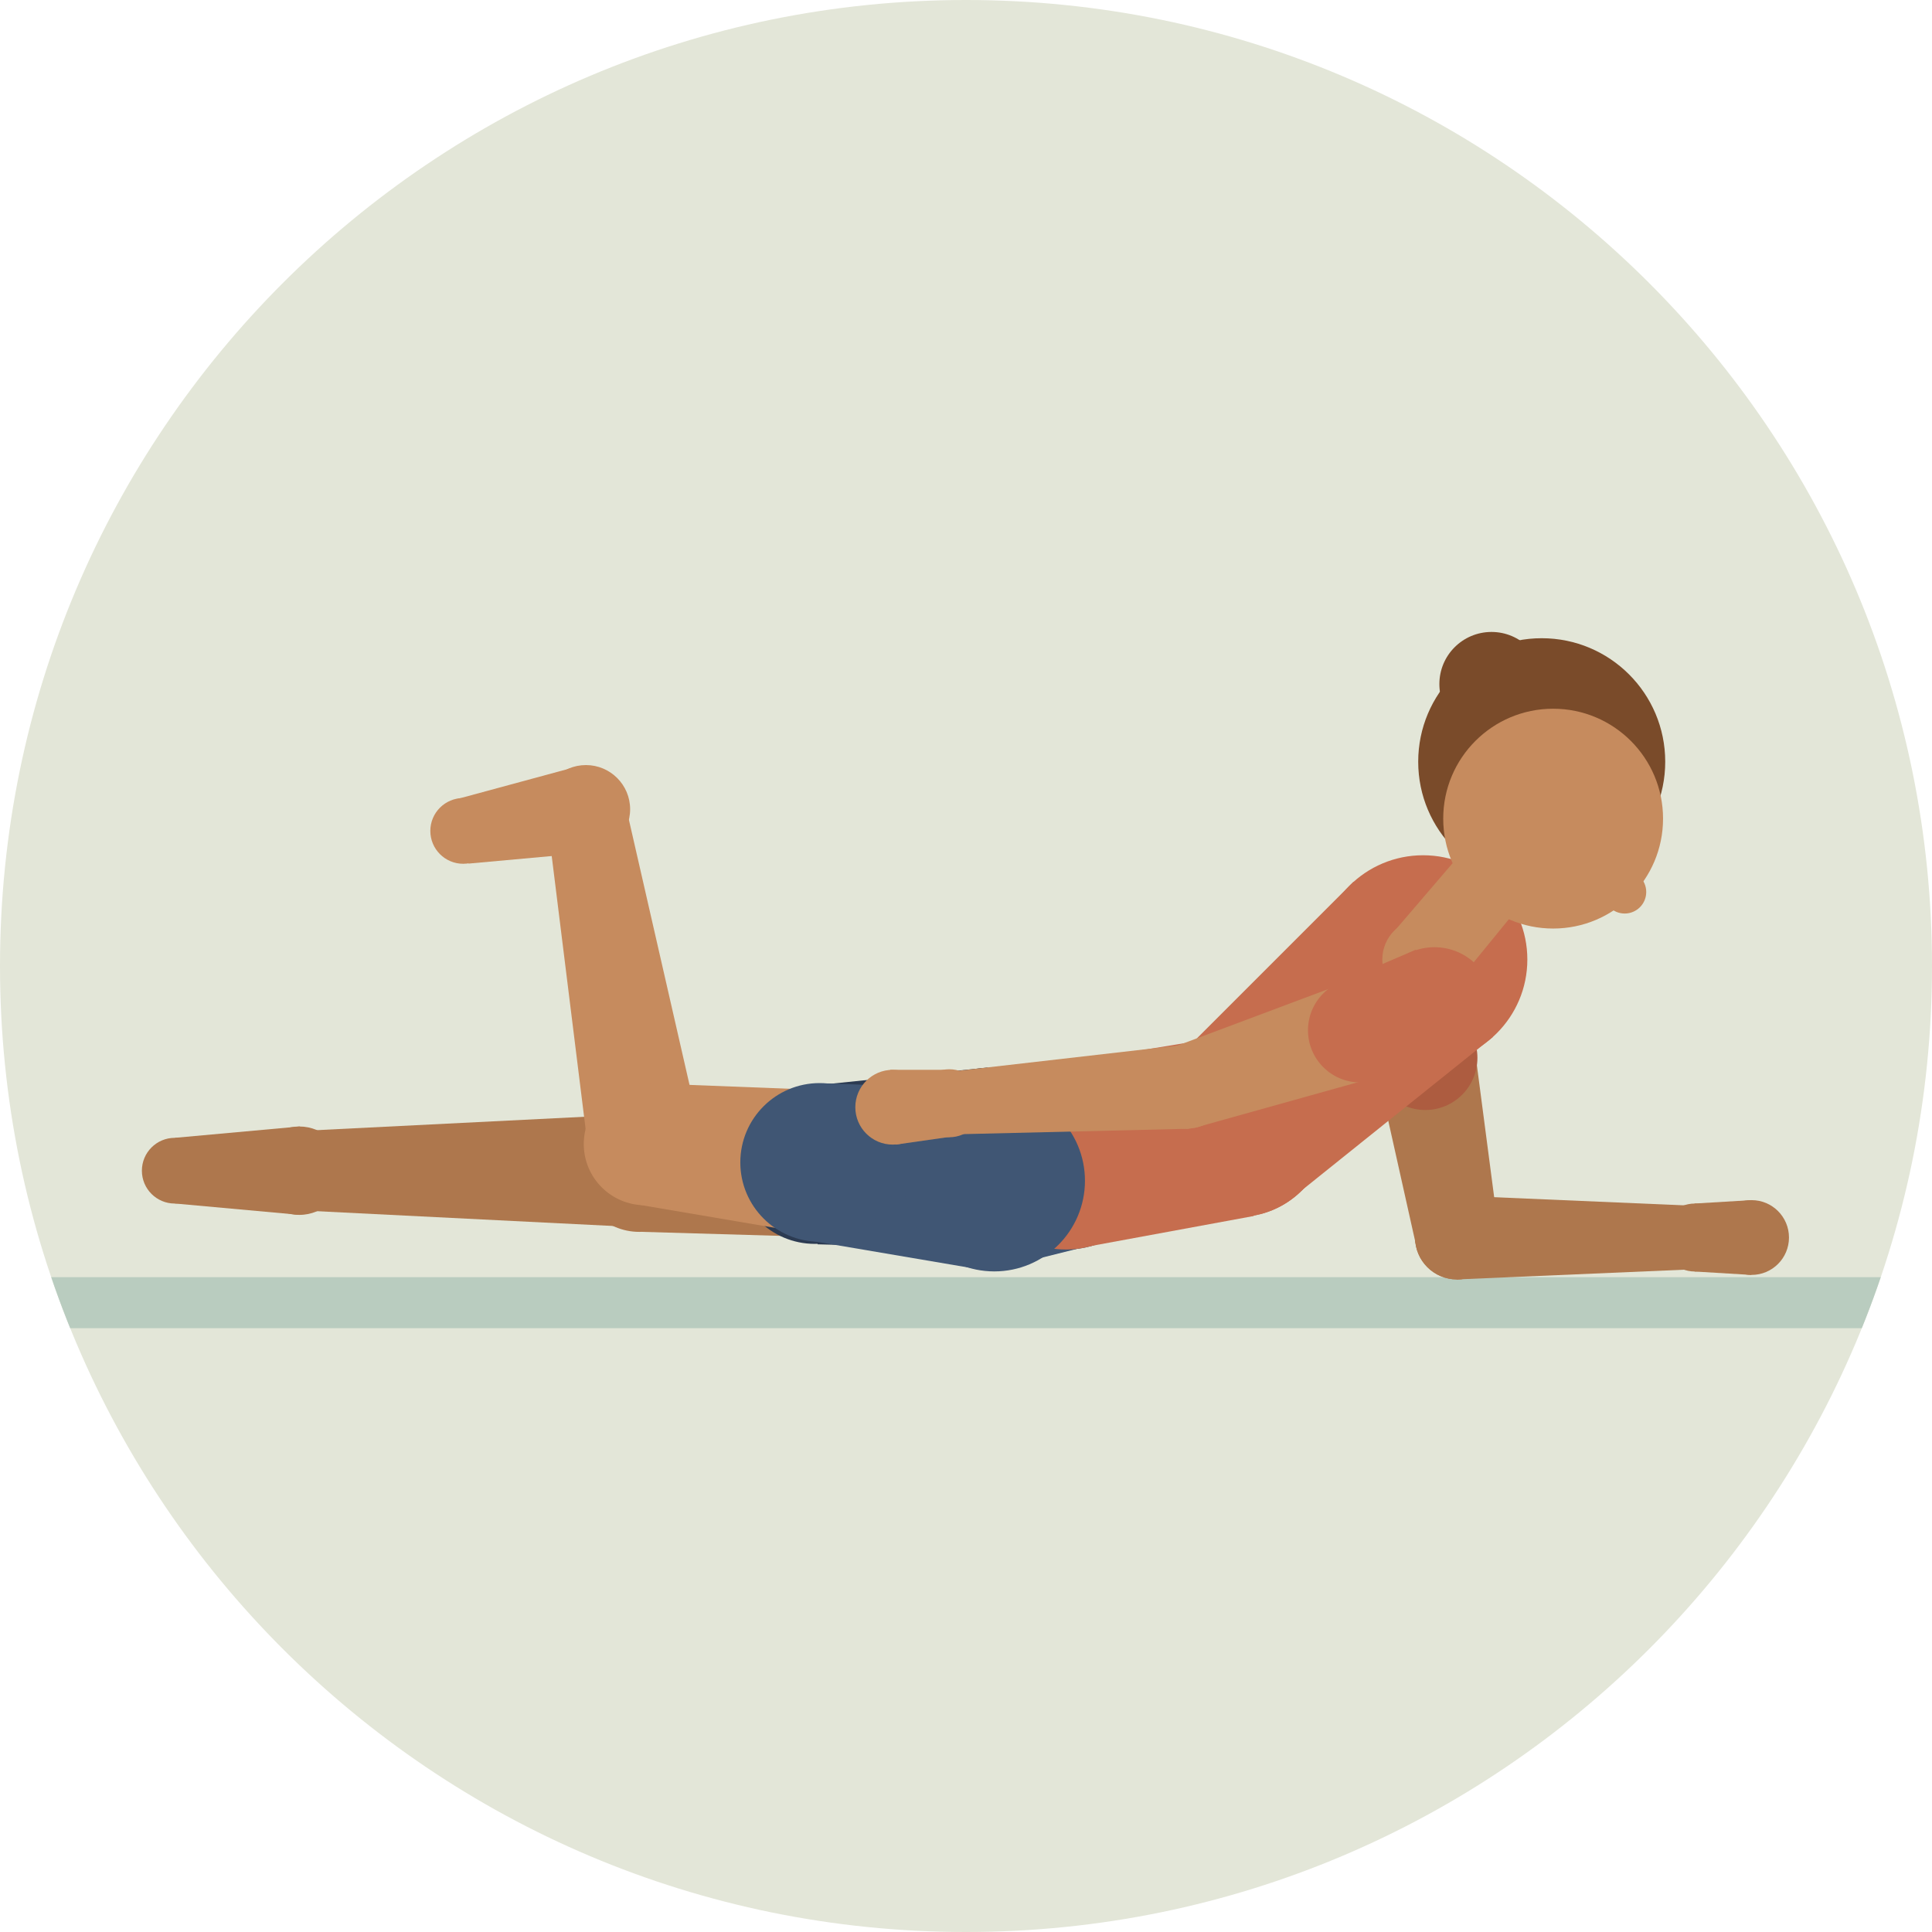
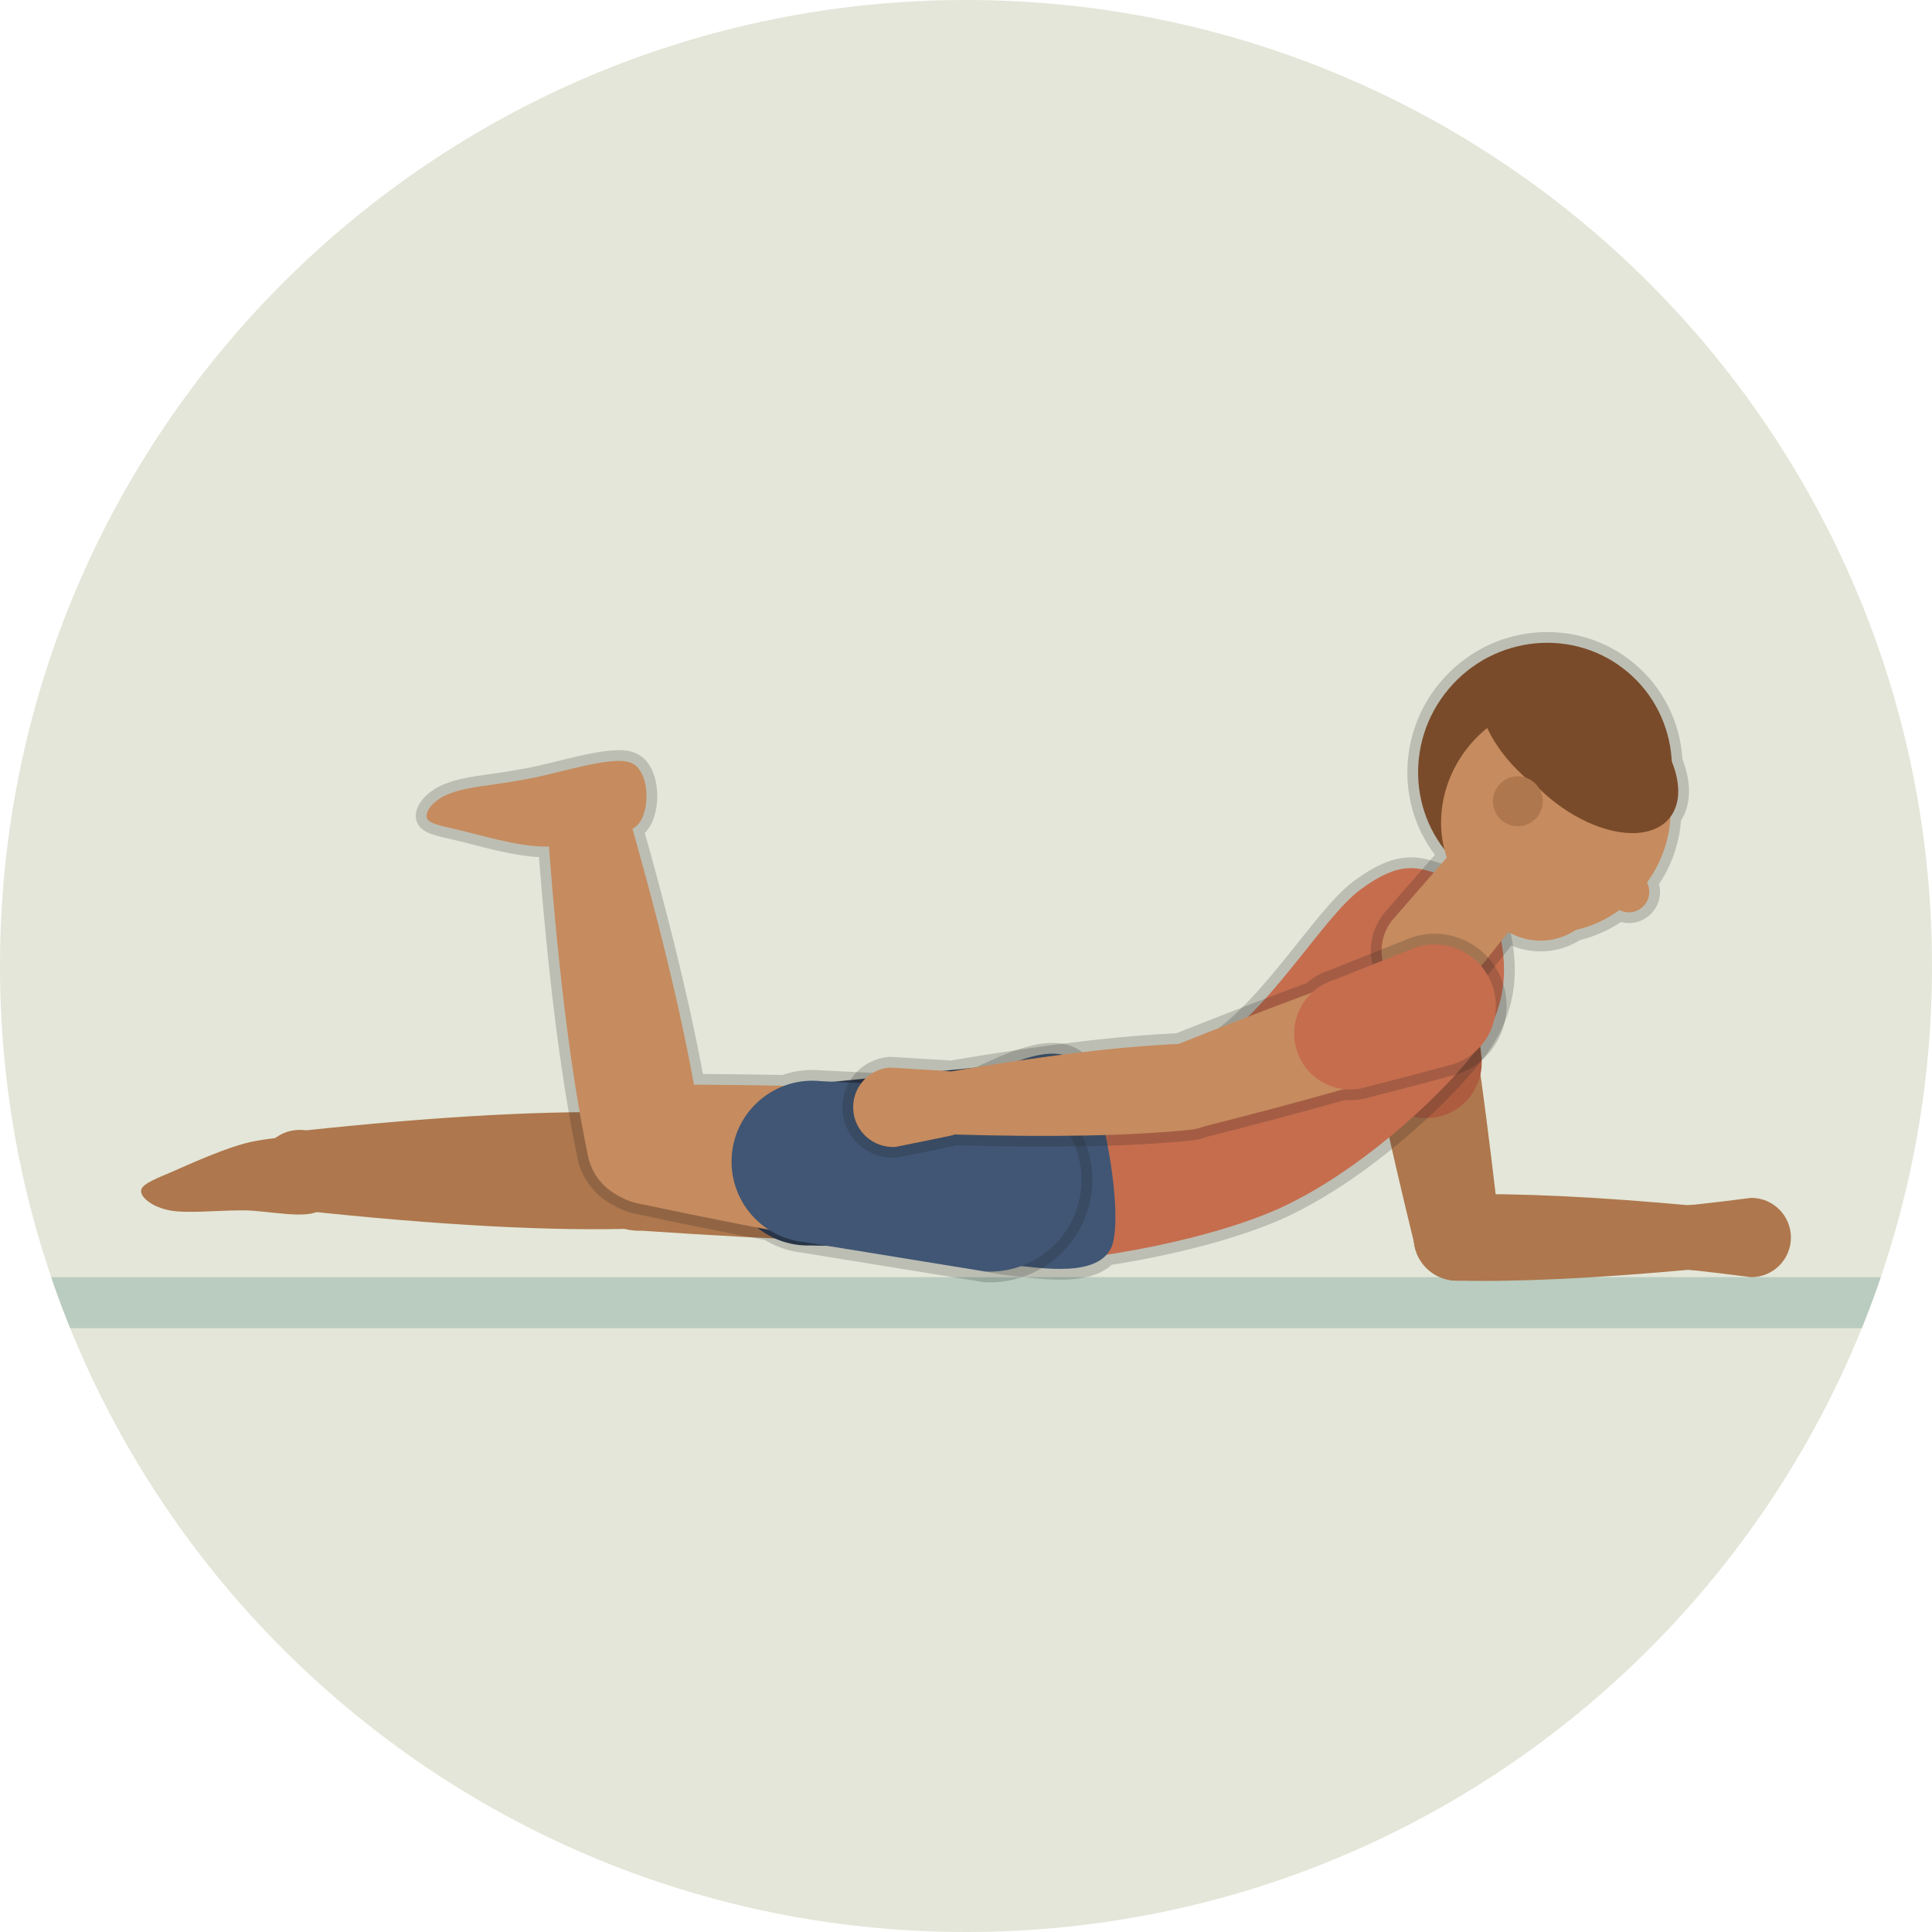
<svg xmlns="http://www.w3.org/2000/svg" viewBox="0 0 200 200" width="400" height="400" role="img" aria-label="Figure lying on the belly propped on one forearm, holding one raised ankle behind.">
  <circle cx="100" cy="100" r="100" fill="#E3E6D8" />
  <clipPath id="c1web4u1">
    <circle cx="100" cy="100" r="100" />
  </clipPath>
  <g clip-path="url(#c1web4u1)">
    <g transform="translate(100.0 132.8) scale(1.173)">
      <rect x="-83.33" y="-0.5" width="166.66" height="4.5" rx="2.2" fill="#B9CCBF" />
      <g>
-         <g fill="#AE774D">
-           <path d="M34.7 -25.8 L39.7 -3.4 L47.0 -4.6 L44.0 -27.5Z" />
-           <circle cx="39.336" cy="-26.651" r="4.7" />
-           <circle cx="43.33" cy="-4" r="3.7" />
-         </g>
-         <g fill="#AD5C40">
-           <path d="M34.2 -25.7 L36.0 -19.1 L45.1 -20.7 L44.5 -27.6Z" />
-           <circle cx="39.336" cy="-26.651" r="5.2" />
-           <circle cx="40.534" cy="-19.855" r="4.6" />
-         </g>
-         <g fill="#AE774D">
-           <path d="M43.3 -0.3 L64.3 -1.2 L64.3 -6.8 L43.3 -7.7Z" />
-           <circle cx="43.33" cy="-4" r="3.7" />
-           <circle cx="64.33" cy="-4" r="2.8" />
-         </g>
-         <g fill="#AE774D">
-           <path d="M64.3 -1.0 L69.3 -0.7 L69.3 -7.3 L64.3 -7.0Z" />
-           <circle cx="64.33" cy="-4" r="3" />
-           <circle cx="69.33" cy="-4" r="3.3" />
-         </g>
+         <path d="M34.7 -25.8Q36.2 -17.2 39.6 -3.3A3.8 3.8 0 0 0 47.1 -4.7Q45.5 -18.9 44.0 -27.5A4.7 4.7 0 0 0 34.7 -25.8Z" fill="#AE774D" />
+         <path d="M34.0 -25.7Q34.7 -22.8 35.9 -18.1A4.9 4.9 0 0 0 45.5 -19.8Q45.0 -24.6 44.7 -27.6A5.4 5.4 0 0 0 34.0 -25.7Z" fill="#AD5C40" />
+         <path d="M43.3 -0.2Q51.3 0.0 64.3 -1.2A2.8 2.8 0 0 0 64.3 -6.8Q51.3 -8.0 43.3 -7.8A3.8 3.8 0 0 0 43.3 -0.2Z" fill="#AE774D" />
+         <path d="M64.3 -1.1Q66.2 -0.9 69.3 -0.5A3.5 3.5 0 0 0 69.3 -7.5Q66.2 -7.1 64.3 -6.9A2.9 2.9 0 0 0 64.3 -1.1Z" fill="#AE774D" />
      </g>
      <g>
-         <g fill="#AE774D">
-           <path d="M-28.8 -14.9 L-58.8 -13.4 L-58.8 -6.4 L-28.8 -4.9Z" />
-           <circle cx="-28.83" cy="-9.898" r="5" />
-           <circle cx="-58.83" cy="-9.898" r="3.5" />
-         </g>
-         <g fill="#AE774D">
-           <path d="M1.9 -18.4 L-29.0 -15.3 L-28.6 -4.5 L2.4 -3.6Z" />
-           <circle cx="2.151" cy="-10.98" r="7.4" />
-           <circle cx="-28.83" cy="-9.898" r="5.4" />
-         </g>
-         <g fill="#2C3B52">
-           <path d="M1.9 -19.0 L-13.6 -17.4 L-13.1 -3.4 L2.4 -3.0Z" />
-           <circle cx="2.151" cy="-10.98" r="8" />
-           <circle cx="-13.339" cy="-10.439" r="7" />
-         </g>
-         <g fill="#AE774D">
-           <path d="M-58.8 -13.8 L-69.8 -12.8 L-69.8 -7.0 L-58.8 -6.0Z" />
-           <circle cx="-58.83" cy="-9.898" r="3.9" />
-           <circle cx="-69.83" cy="-9.898" r="2.9" />
-         </g>
+         <path d="M-28.8 -15.0Q-40.2 -15.4 -58.8 -13.4A3.5 3.5 0 0 0 -58.8 -6.4Q-40.2 -4.4 -28.8 -4.8A5.1 5.1 0 0 0 -28.8 -15.0Z" fill="#AE774D" />
+         <path d="M1.9 -18.5Q-9.9 -17.8 -29.0 -15.2A5.3 5.3 0 0 0 -28.6 -4.6Q-9.4 -3.3 2.4 -3.5A7.5 7.5 0 0 0 1.9 -18.5Z" fill="#AE774D" />
+         <path d="M1.9 -19.1Q-4.2 -18.5 -14.2 -17.5A7.1 7.1 0 0 0 -13.7 -3.3Q-3.7 -3.1 2.4 -2.9A8.1 8.1 0 0 0 1.9 -19.1Z" fill="#2C3B52" />
+         <path d="M-58.8 -6.3A3.6 3.6 0.0 1 0 -58.8 -13.5A3.6 3.6 0.0 1 0 -58.8 -6.3Z" fill="#AE774D" />
+         <path d="M-57.3 -12.1C-56.3 -11.1 -55.8 -7.4 -56.9 -6.5C-58.0 -5.5 -61.6 -6.4 -63.8 -6.4C-66.1 -6.4 -68.8 -6.1 -70.3 -6.4C-71.8 -6.7 -72.8 -7.5 -72.8 -8.1C-72.8 -8.6 -72.0 -9.0 -70.3 -9.7C-68.7 -10.4 -65.0 -12.1 -62.8 -12.5C-60.7 -12.9 -58.3 -13.1 -57.3 -12.1Z" fill="#AE774D" />
      </g>
      <g>
-         <g fill="#405674">
-           <path d="M3.8 -1.5 L10.2 -3.1 L7.4 -19.2 L0.8 -18.5Z" />
-           <circle cx="2.325" cy="-9.995" r="8.6" />
-           <circle cx="8.825" cy="-11.141" r="8.2" />
-         </g>
-         <g fill="#C66D4E">
-           <path d="M10.2 -3.1 L25.4 -5.9 L22.6 -21.7 L7.4 -19.2Z" />
-           <circle cx="8.825" cy="-11.141" r="8.2" />
-           <circle cx="23.991" cy="-13.815" r="8" />
-         </g>
-         <g fill="#C66D4E">
-           <path d="M29.3 -7.9 L46.5 -21.7 L34.2 -35.4 L18.6 -19.8Z" />
-           <circle cx="23.991" cy="-13.815" r="8" />
-           <circle cx="40.34" cy="-28.536" r="9.2" />
-         </g>
+         <path d="M1.0 -17.8C5.1 -19.7 15.2 -17.6 20.8 -20.4C26.4 -23.2 31.3 -32.1 34.8 -34.7C38.3 -37.3 39.9 -36.7 41.9 -36.0C44.0 -35.3 46.8 -33.1 47.2 -30.4C47.7 -27.8 47.9 -24.0 44.6 -20.0C41.4 -16.0 34.4 -9.6 27.5 -6.5C20.7 -3.5 9.0 -1.5 3.7 -1.9C-1.5 -2.3 -3.6 -6.2 -4.1 -8.9C-4.5 -11.5 -3.2 -15.9 1.0 -17.8ZM0.9 -18.0C3.6 -19.2 8.1 -21.6 10.1 -19.2C12.1 -16.7 13.9 -6.3 12.9 -3.3C11.8 -0.4 6.7 -1.3 3.8 -1.6C0.9 -1.9 -3.1 -3.4 -4.7 -5.2C-6.4 -6.9 -6.9 -10.0 -6.0 -12.1C-5.0 -14.2 -1.8 -16.8 0.9 -18.0Z" fill="#1E1F1D" stroke="#1E1F1D" stroke-width="1.9" stroke-linejoin="round" opacity="0.2" />
+         <path d="M1.0 -17.8C5.1 -19.7 15.2 -17.6 20.8 -20.4C26.4 -23.2 31.3 -32.1 34.8 -34.7C38.3 -37.3 39.9 -36.7 41.9 -36.0C44.0 -35.3 46.8 -33.1 47.2 -30.4C47.7 -27.8 47.9 -24.0 44.6 -20.0C41.4 -16.0 34.4 -9.6 27.5 -6.5C20.7 -3.5 9.0 -1.5 3.7 -1.9C-1.5 -2.3 -3.6 -6.2 -4.1 -8.9C-4.5 -11.5 -3.2 -15.9 1.0 -17.8Z" fill="#C66D4E" />
+         <path d="M0.9 -18.0C3.6 -19.2 8.1 -21.6 10.1 -19.2C12.1 -16.7 13.9 -6.3 12.9 -3.3C11.8 -0.4 6.7 -1.3 3.8 -1.6C0.9 -1.9 -3.1 -3.4 -4.7 -5.2C-6.4 -6.9 -6.9 -10.0 -6.0 -12.1C-5.0 -14.2 -1.8 -16.8 0.9 -18.0Z" fill="#405674" />
      </g>
      <g>
-         <g fill="#C68B5E">
-           <path d="M43.1 -26.2 L54.2 -39.8 L49.0 -44.1 L37.6 -30.8Z" />
-           <circle cx="40.34" cy="-28.536" r="3.6" />
-           <circle cx="51.589" cy="-41.942" r="3.4" />
-         </g>
-         <circle cx="46.376" cy="-52.843" r="4.6" fill="#7A4B2A" />
-         <circle cx="50.808" cy="-45.99" r="10.9" fill="#7A4B2A" />
-         <circle cx="51.816" cy="-40.968" r="9.7" fill="#C68B5E" />
-         <circle cx="58.132" cy="-34.493" r="1.9" fill="#C68B5E" />
+         <path d="M44.3 -26.5Q48.2 -31.4 54.7 -39.4A4.0 4.0 0 0 0 48.5 -44.5Q41.8 -36.8 37.7 -32.1A4.3 4.3 0 0 0 44.3 -26.5ZM44.0 -52.7Q43.7 -48.5 43.1 -41.5A1.9 1.9 0 0 0 46.8 -40.6Q49.5 -47.0 51.2 -50.9A3.7 3.7 0 0 0 44.0 -52.7ZM43.8 -36.6A11.1 11.3 40.0 1 0 58.4 -53.9A11.1 11.3 40.0 1 0 43.8 -36.6ZM45.5 -33.3A9.4 10.2 40.0 1 0 58.6 -48.9A9.4 10.2 40.0 1 0 45.5 -33.3ZM50.7 -30.2A5.6 5.6 0.0 1 0 50.7 -41.4A5.6 5.6 0.0 1 0 50.7 -30.2ZM58.5 -32.7A1.8 1.8 0.0 1 0 58.5 -36.3A1.8 1.8 0.0 1 0 58.5 -32.7ZM50.6 -43.6A9.3 5.4 40.0 1 0 57.5 -51.8A9.3 5.4 40.0 1 0 50.6 -43.6ZM48.7 -40.3A2.2 2.2 0.0 1 0 48.7 -44.7A2.2 2.2 0.0 1 0 48.7 -40.3Z" fill="#1E1F1D" stroke="#1E1F1D" stroke-width="1.9" stroke-linejoin="round" opacity="0.2" />
+         <path d="M44.3 -26.5Q48.2 -31.4 54.7 -39.4A4.0 4.0 0 0 0 48.5 -44.5Q41.8 -36.8 37.7 -32.1A4.3 4.3 0 0 0 44.3 -26.5Z" fill="#C68B5E" />
+         <path d="M44.0 -52.7Q43.7 -48.5 43.1 -41.5A1.9 1.9 0 0 0 46.8 -40.6Q49.5 -47.0 51.2 -50.9A3.7 3.7 0 0 0 44.0 -52.7Z" fill="#7A4B2A" />
+         <path d="M43.8 -36.6A11.1 11.3 40.0 1 0 58.4 -53.9A11.1 11.3 40.0 1 0 43.8 -36.6Z" fill="#7A4B2A" />
+         <path d="M45.5 -33.3A9.4 10.2 40.0 1 0 58.6 -48.9A9.4 10.2 40.0 1 0 45.5 -33.3Z" fill="#C68B5E" />
+         <path d="M50.7 -30.2A5.6 5.6 0.0 1 0 50.7 -41.4A5.6 5.6 0.0 1 0 50.7 -30.2Z" fill="#C68B5E" />
+         <path d="M58.5 -32.7A1.8 1.8 0.0 1 0 58.5 -36.3A1.8 1.8 0.0 1 0 58.5 -32.7Z" fill="#C68B5E" />
+         <path d="M50.6 -43.6A9.3 5.4 40.0 1 0 57.5 -51.8A9.3 5.4 40.0 1 0 50.6 -43.6Z" fill="#7A4B2A" />
+         <path d="M48.7 -40.3A2.2 2.2 0.0 1 0 48.7 -44.7A2.2 2.2 0.0 1 0 48.7 -40.3Z" fill="#AE774D" />
      </g>
      <g>
-         <g fill="#C68B5E">
-           <path d="M-23.4 -13.1 L-30.1 -42.4 L-37.0 -41.2 L-33.3 -11.4Z" />
-           <circle cx="-28.332" cy="-12.25" r="5" />
-           <circle cx="-33.541" cy="-41.795" r="3.5" />
-         </g>
-         <g fill="#C68B5E">
-           <path d="M3.3 -16.4 L-27.8 -17.6 L-28.9 -6.9 L1.7 -1.7Z" />
-           <circle cx="2.498" cy="-9.01" r="7.4" />
-           <circle cx="-28.332" cy="-12.25" r="5.4" />
-         </g>
-         <g fill="#405674">
-           <path d="M3.3 -17.0 L-12.2 -17.6 L-13.6 -3.7 L1.7 -1.1Z" />
-           <circle cx="2.498" cy="-9.01" r="8" />
-           <circle cx="-12.917" cy="-10.63" r="7" />
-         </g>
-         <g fill="#C68B5E">
-           <path d="M-34.2 -45.6 L-44.9 -42.7 L-43.9 -37.0 L-32.9 -38.0Z" />
-           <circle cx="-33.541" cy="-41.795" r="3.9" />
-           <circle cx="-44.374" cy="-39.884" r="2.9" />
-         </g>
+         <path d="M-23.3 -13.1Q-24.9 -24.4 -30.1 -42.4A3.5 3.5 0 0 0 -37.0 -41.2Q-35.7 -22.5 -33.4 -11.4A5.1 5.1 0 0 0 -23.3 -13.1ZM3.3 -16.5Q-8.5 -17.5 -27.8 -17.5A5.3 5.3 0 0 0 -28.9 -7.0Q-10.0 -3.0 1.7 -1.6A7.5 7.5 0 0 0 3.3 -16.5ZM3.3 -17.1Q-2.8 -17.3 -12.8 -17.8A7.1 7.1 0 0 0 -14.3 -3.6Q-4.4 -2.0 1.7 -1.0A8.1 8.1 0 0 0 3.3 -17.1ZM-33.5 -38.2A3.6 3.6 0.0 1 0 -33.5 -45.4A3.6 3.6 0.0 1 0 -33.5 -38.2ZM-29.0 -40.4C-27.8 -41.6 -27.9 -45.3 -29.6 -45.9C-31.3 -46.6 -36.4 -44.8 -39.1 -44.4C-41.7 -43.9 -44.0 -43.8 -45.5 -43.2C-46.9 -42.7 -47.7 -41.7 -47.6 -41.1C-47.5 -40.6 -46.7 -40.4 -44.9 -40.0C-43.1 -39.6 -39.7 -38.5 -37.0 -38.5C-34.4 -38.6 -30.3 -39.1 -29.0 -40.4Z" fill="#1E1F1D" stroke="#1E1F1D" stroke-width="1.9" stroke-linejoin="round" opacity="0.2" />
+         <path d="M-23.3 -13.1Q-24.9 -24.4 -30.1 -42.4A3.5 3.5 0 0 0 -37.0 -41.2Q-35.7 -22.5 -33.4 -11.4A5.1 5.1 0 0 0 -23.3 -13.1Z" fill="#C68B5E" />
+         <path d="M3.3 -16.5Q-8.5 -17.5 -27.8 -17.5A5.3 5.3 0 0 0 -28.9 -7.0Q-10.0 -3.0 1.7 -1.6A7.5 7.5 0 0 0 3.3 -16.5Z" fill="#C68B5E" />
+         <path d="M3.3 -17.1Q-2.8 -17.3 -12.8 -17.8A7.1 7.1 0 0 0 -14.3 -3.6Q-4.4 -2.0 1.7 -1.0A8.1 8.1 0 0 0 3.3 -17.1Z" fill="#405674" />
+         <path d="M-33.5 -38.2A3.6 3.6 0.0 1 0 -33.5 -45.4A3.6 3.6 0.0 1 0 -33.5 -38.2Z" fill="#C68B5E" />
+         <path d="M-29.0 -40.4C-27.8 -41.6 -27.9 -45.3 -29.6 -45.9C-31.3 -46.6 -36.4 -44.8 -39.1 -44.4C-41.7 -43.9 -44.0 -43.8 -45.5 -43.2C-46.9 -42.7 -47.7 -41.7 -47.6 -41.1C-47.5 -40.6 -46.7 -40.4 -44.9 -40.0C-43.1 -39.6 -39.7 -38.5 -37.0 -38.5C-34.4 -38.6 -30.3 -39.1 -29.0 -40.4Z" fill="#C68B5E" />
      </g>
      <g>
-         <g fill="#C68B5E">
-           <path d="M39.9 -28.9 L18.3 -20.8 L20.6 -13.8 L42.8 -20.0Z" />
-           <circle cx="41.343" cy="-24.421" r="4.7" />
-           <circle cx="19.469" cy="-17.314" r="3.7" />
-         </g>
-         <g fill="#C66D4E">
-           <path d="M39.7 -29.4 L33.4 -26.7 L36.2 -17.9 L43.0 -19.5Z" />
-           <circle cx="41.343" cy="-24.421" r="5.2" />
-           <circle cx="34.781" cy="-22.289" r="4.6" />
-         </g>
-         <g fill="#C68B5E">
-           <path d="M19.2 -21.0 L-1.7 -18.6 L-1.3 -13.1 L19.7 -13.6Z" />
-           <circle cx="19.469" cy="-17.314" r="3.7" />
-           <circle cx="-1.48" cy="-15.849" r="2.8" />
-         </g>
-         <g fill="#C68B5E">
-           <path d="M-1.7 -18.8 L-6.7 -18.8 L-6.2 -12.2 L-1.3 -12.9Z" />
-           <circle cx="-1.48" cy="-15.849" r="3" />
-           <circle cx="-6.468" cy="-15.5" r="3.3" />
-         </g>
+         <path d="M39.9 -28.9Q31.6 -26.2 18.3 -20.9A3.8 3.8 0 0 0 20.6 -13.7Q34.5 -17.2 42.8 -20.0A4.7 4.7 0 0 0 39.9 -28.9ZM39.7 -29.6Q36.9 -28.5 32.4 -26.7A4.9 4.9 0 0 0 35.4 -17.3Q40.1 -18.5 43.0 -19.3A5.4 5.4 0 0 0 39.7 -29.6ZM19.2 -21.1Q11.2 -20.8 -1.7 -18.6A2.8 2.8 0 0 0 -1.3 -13.1Q11.8 -12.7 19.7 -13.5A3.8 3.8 0 0 0 19.2 -21.1ZM-1.7 -18.7Q-3.6 -18.8 -6.7 -19.0A3.5 3.5 0 0 0 -6.2 -12.0Q-3.2 -12.6 -1.3 -13.0A2.9 2.9 0 0 0 -1.7 -18.7Z" fill="#1E1F1D" stroke="#1E1F1D" stroke-width="1.9" stroke-linejoin="round" opacity="0.2" />
+         <path d="M39.9 -28.9Q31.6 -26.2 18.3 -20.9A3.8 3.8 0 0 0 20.6 -13.7Q34.5 -17.2 42.8 -20.0A4.7 4.7 0 0 0 39.9 -28.9Z" fill="#C68B5E" />
+         <path d="M39.7 -29.6Q36.9 -28.5 32.4 -26.7A4.9 4.9 0 0 0 35.4 -17.3Q40.1 -18.5 43.0 -19.3A5.4 5.4 0 0 0 39.7 -29.6Z" fill="#C66D4E" />
+         <path d="M19.2 -21.1Q11.2 -20.8 -1.7 -18.6A2.8 2.8 0 0 0 -1.3 -13.1Q11.8 -12.7 19.7 -13.5A3.8 3.8 0 0 0 19.2 -21.1Z" fill="#C68B5E" />
+         <path d="M-1.7 -18.7Q-3.6 -18.8 -6.7 -19.0A3.5 3.5 0 0 0 -6.2 -12.0Q-3.2 -12.6 -1.3 -13.0A2.9 2.9 0 0 0 -1.7 -18.7Z" fill="#C68B5E" />
      </g>
    </g>
  </g>
</svg>
